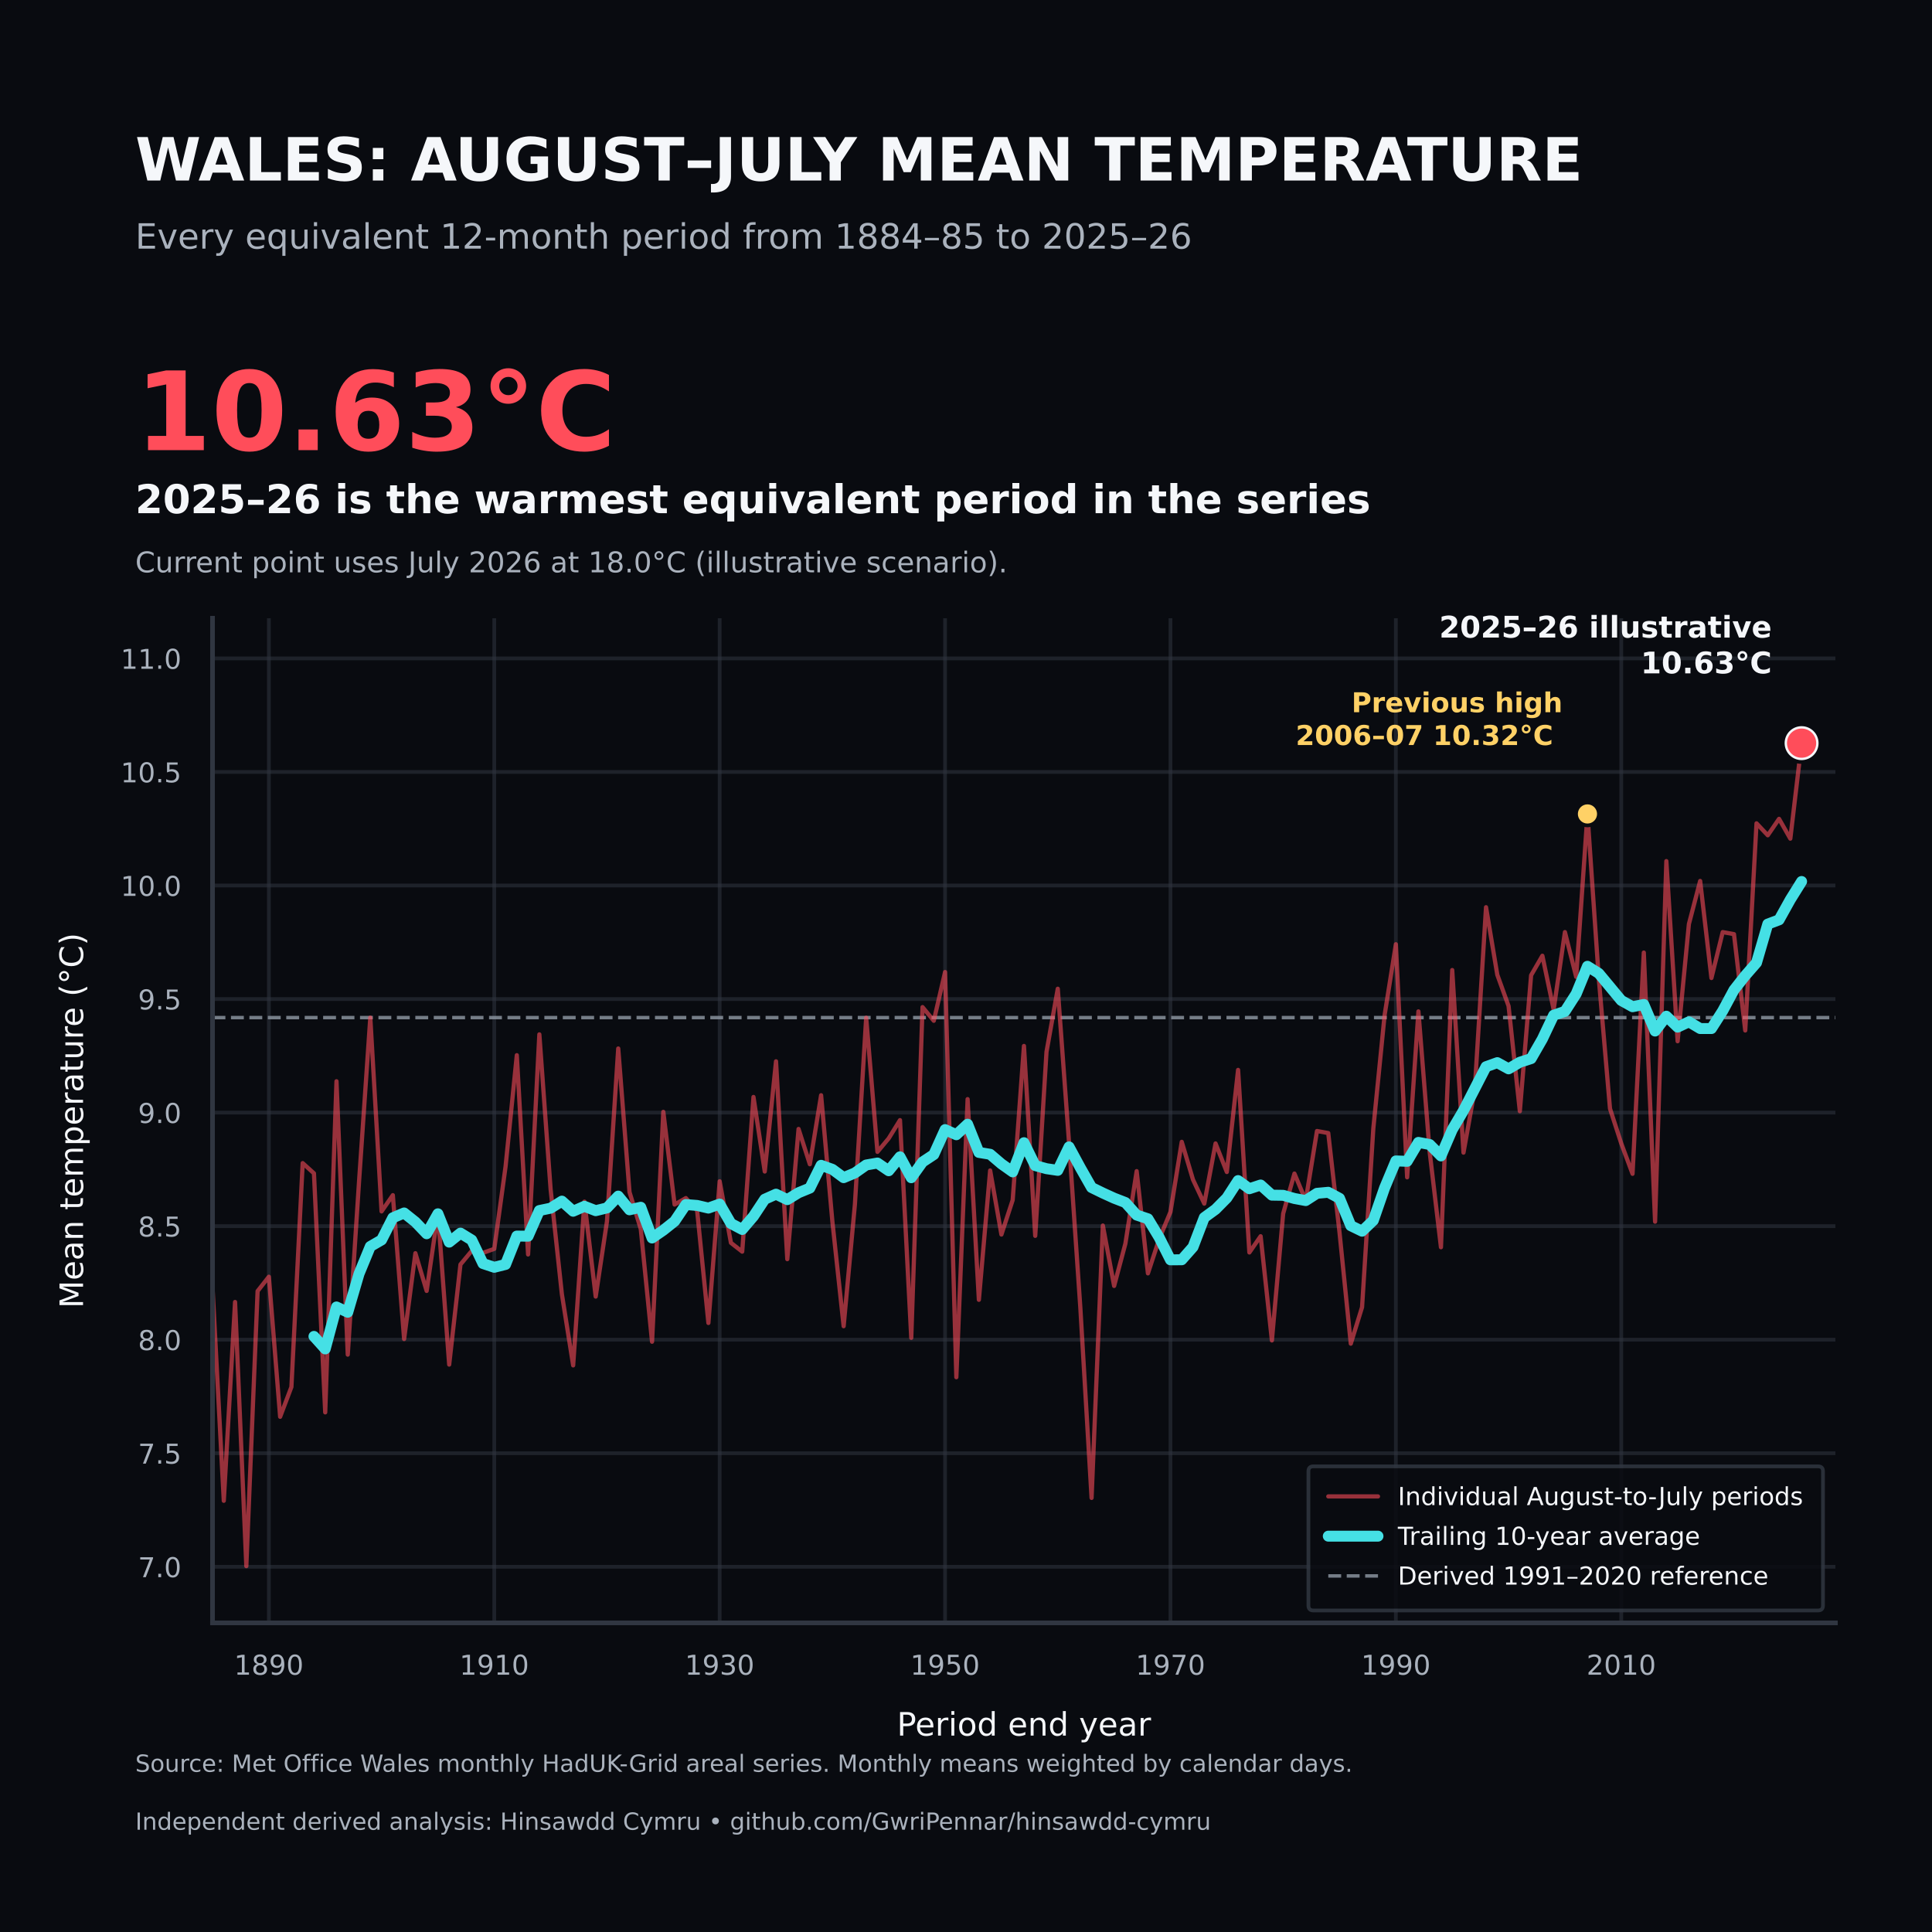
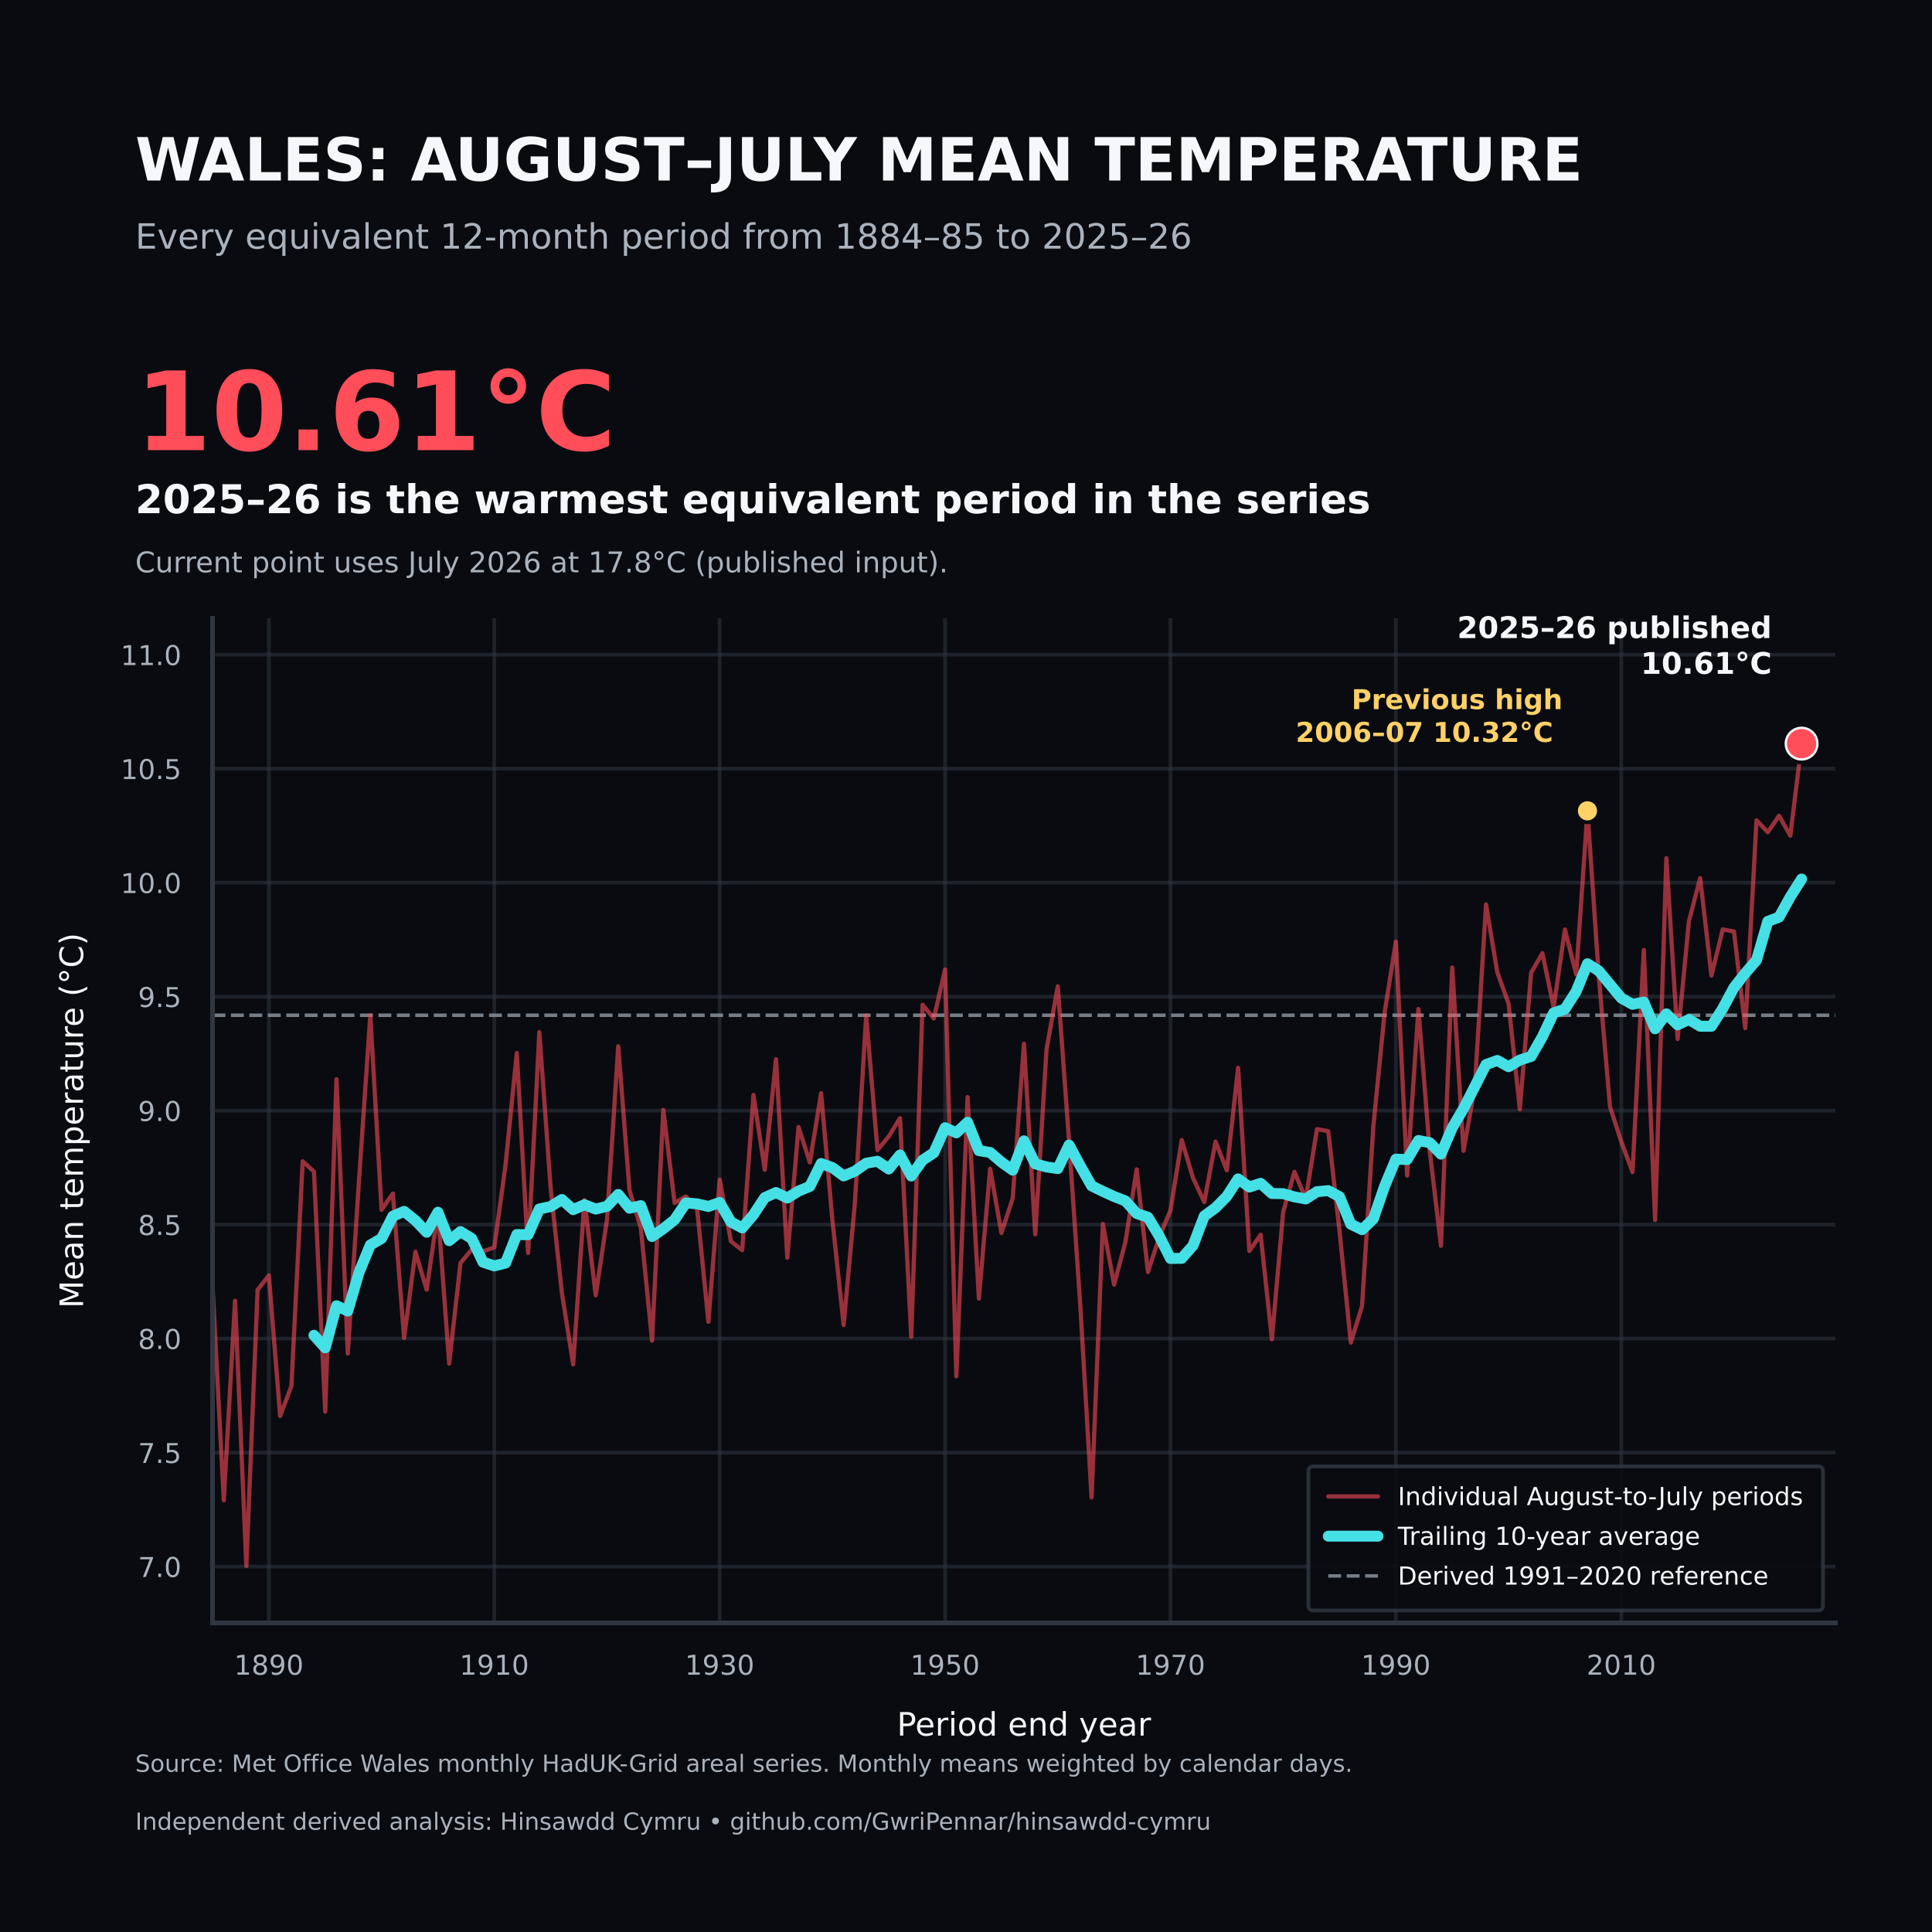
<svg xmlns="http://www.w3.org/2000/svg" xmlns:xlink="http://www.w3.org/1999/xlink" width="777.6pt" height="777.6pt" viewBox="0 0 777.6 777.6" version="1.1">
  <defs>
    <style type="text/css">*{stroke-linejoin: round; stroke-linecap: butt}</style>
  </defs>
  <g id="figure_1">
    <g id="patch_1">
      <path d="M 0 777.6  L 777.6 777.6  L 777.6 0  L 0 0  z " style="fill: #090b10" />
    </g>
    <g id="axes_1">
      <g id="patch_2">
        <path d="M 85.536 653.184  L 738.72 653.184  L 738.72 248.832  L 85.536 248.832  z " style="fill: #090b10" />
      </g>
      <g id="matplotlib.axis_1">
        <g id="xtick_1">
          <g id="line2d_1">
-             <path d="M 108.216 653.184  L 108.216 248.832  " clip-path="url(#p9ae86fd3af)" style="fill: none; stroke: #303641; stroke-opacity: 0.55; stroke-width: 1.5; stroke-linecap: round" />
+             <path d="M 108.216 653.184  L 108.216 248.832  " clip-path="url(#p92e3847555)" style="fill: none; stroke: #303641; stroke-opacity: 0.55; stroke-width: 1.5; stroke-linecap: round" />
          </g>
          <g id="text_1">
            <text style="font-size: 11px; font-family: 'DejaVu Sans'; text-anchor: middle; fill: #aab2bd" x="108.216" y="674.041" transform="rotate(-0 108.216 674.0414)">1890</text>
          </g>
        </g>
        <g id="xtick_2">
          <g id="line2d_2">
-             <path d="M 198.936 653.184  L 198.936 248.832  " clip-path="url(#p9ae86fd3af)" style="fill: none; stroke: #303641; stroke-opacity: 0.55; stroke-width: 1.5; stroke-linecap: round" />
+             <path d="M 198.936 653.184  L 198.936 248.832  " clip-path="url(#p92e3847555)" style="fill: none; stroke: #303641; stroke-opacity: 0.55; stroke-width: 1.5; stroke-linecap: round" />
          </g>
          <g id="text_2">
            <text style="font-size: 11px; font-family: 'DejaVu Sans'; text-anchor: middle; fill: #aab2bd" x="198.936" y="674.041" transform="rotate(-0 198.936 674.0414)">1910</text>
          </g>
        </g>
        <g id="xtick_3">
          <g id="line2d_3">
-             <path d="M 289.656 653.184  L 289.656 248.832  " clip-path="url(#p9ae86fd3af)" style="fill: none; stroke: #303641; stroke-opacity: 0.55; stroke-width: 1.5; stroke-linecap: round" />
+             <path d="M 289.656 653.184  L 289.656 248.832  " clip-path="url(#p92e3847555)" style="fill: none; stroke: #303641; stroke-opacity: 0.55; stroke-width: 1.5; stroke-linecap: round" />
          </g>
          <g id="text_3">
            <text style="font-size: 11px; font-family: 'DejaVu Sans'; text-anchor: middle; fill: #aab2bd" x="289.656" y="674.041" transform="rotate(-0 289.656 674.0414)">1930</text>
          </g>
        </g>
        <g id="xtick_4">
          <g id="line2d_4">
-             <path d="M 380.376 653.184  L 380.376 248.832  " clip-path="url(#p9ae86fd3af)" style="fill: none; stroke: #303641; stroke-opacity: 0.55; stroke-width: 1.5; stroke-linecap: round" />
+             <path d="M 380.376 653.184  L 380.376 248.832  " clip-path="url(#p92e3847555)" style="fill: none; stroke: #303641; stroke-opacity: 0.55; stroke-width: 1.5; stroke-linecap: round" />
          </g>
          <g id="text_4">
            <text style="font-size: 11px; font-family: 'DejaVu Sans'; text-anchor: middle; fill: #aab2bd" x="380.376" y="674.041" transform="rotate(-0 380.376 674.0414)">1950</text>
          </g>
        </g>
        <g id="xtick_5">
          <g id="line2d_5">
-             <path d="M 471.096 653.184  L 471.096 248.832  " clip-path="url(#p9ae86fd3af)" style="fill: none; stroke: #303641; stroke-opacity: 0.55; stroke-width: 1.5; stroke-linecap: round" />
+             <path d="M 471.096 653.184  L 471.096 248.832  " clip-path="url(#p92e3847555)" style="fill: none; stroke: #303641; stroke-opacity: 0.55; stroke-width: 1.5; stroke-linecap: round" />
          </g>
          <g id="text_5">
            <text style="font-size: 11px; font-family: 'DejaVu Sans'; text-anchor: middle; fill: #aab2bd" x="471.096" y="674.041" transform="rotate(-0 471.096 674.0414)">1970</text>
          </g>
        </g>
        <g id="xtick_6">
          <g id="line2d_6">
-             <path d="M 561.816 653.184  L 561.816 248.832  " clip-path="url(#p9ae86fd3af)" style="fill: none; stroke: #303641; stroke-opacity: 0.55; stroke-width: 1.5; stroke-linecap: round" />
+             <path d="M 561.816 653.184  L 561.816 248.832  " clip-path="url(#p92e3847555)" style="fill: none; stroke: #303641; stroke-opacity: 0.55; stroke-width: 1.5; stroke-linecap: round" />
          </g>
          <g id="text_6">
            <text style="font-size: 11px; font-family: 'DejaVu Sans'; text-anchor: middle; fill: #aab2bd" x="561.816" y="674.041" transform="rotate(-0 561.816 674.0414)">1990</text>
          </g>
        </g>
        <g id="xtick_7">
          <g id="line2d_7">
-             <path d="M 652.536 653.184  L 652.536 248.832  " clip-path="url(#p9ae86fd3af)" style="fill: none; stroke: #303641; stroke-opacity: 0.55; stroke-width: 1.5; stroke-linecap: round" />
+             <path d="M 652.536 653.184  L 652.536 248.832  " clip-path="url(#p92e3847555)" style="fill: none; stroke: #303641; stroke-opacity: 0.55; stroke-width: 1.5; stroke-linecap: round" />
          </g>
          <g id="text_7">
            <text style="font-size: 11px; font-family: 'DejaVu Sans'; text-anchor: middle; fill: #aab2bd" x="652.536" y="674.041" transform="rotate(-0 652.536 674.0414)">2010</text>
          </g>
        </g>
        <g id="text_8">
          <text style="font-size: 13px; font-family: 'DejaVu Sans'; text-anchor: middle; fill: #f5f7fa" x="412.128" y="698.562" transform="rotate(-0 412.128 698.562)">Period end year</text>
        </g>
      </g>
      <g id="matplotlib.axis_2">
        <g id="ytick_1">
          <g id="line2d_8">
-             <path d="M 85.536 630.608  L 738.72 630.608  " clip-path="url(#p9ae86fd3af)" style="fill: none; stroke: #303641; stroke-opacity: 0.55; stroke-width: 1.5; stroke-linecap: round" />
+             <path d="M 85.536 630.521  L 738.72 630.521  " clip-path="url(#p92e3847555)" style="fill: none; stroke: #303641; stroke-opacity: 0.55; stroke-width: 1.5; stroke-linecap: round" />
          </g>
          <g id="text_9">
-             <text style="font-size: 11px; font-family: 'DejaVu Sans'; text-anchor: end; fill: #aab2bd" x="73.036" y="634.787" transform="rotate(-0 73.036 634.7867)">7.0</text>
+             <text style="font-size: 11px; font-family: 'DejaVu Sans'; text-anchor: end; fill: #aab2bd" x="73.036" y="634.7" transform="rotate(-0 73.036 634.6996)">7.0</text>
          </g>
        </g>
        <g id="ytick_2">
          <g id="line2d_9">
-             <path d="M 85.536 584.907  L 738.72 584.907  " clip-path="url(#p9ae86fd3af)" style="fill: none; stroke: #303641; stroke-opacity: 0.55; stroke-width: 1.5; stroke-linecap: round" />
+             <path d="M 85.536 584.643  L 738.72 584.643  " clip-path="url(#p92e3847555)" style="fill: none; stroke: #303641; stroke-opacity: 0.55; stroke-width: 1.5; stroke-linecap: round" />
          </g>
          <g id="text_10">
-             <text style="font-size: 11px; font-family: 'DejaVu Sans'; text-anchor: end; fill: #aab2bd" x="73.036" y="589.085" transform="rotate(-0 73.036 589.0852)">7.5</text>
+             <text style="font-size: 11px; font-family: 'DejaVu Sans'; text-anchor: end; fill: #aab2bd" x="73.036" y="588.822" transform="rotate(-0 73.036 588.8221)">7.5</text>
          </g>
        </g>
        <g id="ytick_3">
          <g id="line2d_10">
-             <path d="M 85.536 539.205  L 738.72 539.205  " clip-path="url(#p9ae86fd3af)" style="fill: none; stroke: #303641; stroke-opacity: 0.55; stroke-width: 1.5; stroke-linecap: round" />
+             <path d="M 85.536 538.766  L 738.72 538.766  " clip-path="url(#p92e3847555)" style="fill: none; stroke: #303641; stroke-opacity: 0.55; stroke-width: 1.5; stroke-linecap: round" />
          </g>
          <g id="text_11">
-             <text style="font-size: 11px; font-family: 'DejaVu Sans'; text-anchor: end; fill: #aab2bd" x="73.036" y="543.384" transform="rotate(-0 73.036 543.3838)">8.0</text>
+             <text style="font-size: 11px; font-family: 'DejaVu Sans'; text-anchor: end; fill: #aab2bd" x="73.036" y="542.944" transform="rotate(-0 73.036 542.9445)">8.0</text>
          </g>
        </g>
        <g id="ytick_4">
          <g id="line2d_11">
-             <path d="M 85.536 493.504  L 738.72 493.504  " clip-path="url(#p9ae86fd3af)" style="fill: none; stroke: #303641; stroke-opacity: 0.55; stroke-width: 1.5; stroke-linecap: round" />
+             <path d="M 85.536 492.888  L 738.72 492.888  " clip-path="url(#p92e3847555)" style="fill: none; stroke: #303641; stroke-opacity: 0.55; stroke-width: 1.5; stroke-linecap: round" />
          </g>
          <g id="text_12">
-             <text style="font-size: 11px; font-family: 'DejaVu Sans'; text-anchor: end; fill: #aab2bd" x="73.036" y="497.682" transform="rotate(-0 73.036 497.6824)">8.5</text>
+             <text style="font-size: 11px; font-family: 'DejaVu Sans'; text-anchor: end; fill: #aab2bd" x="73.036" y="497.067" transform="rotate(-0 73.036 497.0669)">8.5</text>
          </g>
        </g>
        <g id="ytick_5">
          <g id="line2d_12">
-             <path d="M 85.536 447.802  L 738.72 447.802  " clip-path="url(#p9ae86fd3af)" style="fill: none; stroke: #303641; stroke-opacity: 0.55; stroke-width: 1.5; stroke-linecap: round" />
+             <path d="M 85.536 447.011  L 738.72 447.011  " clip-path="url(#p92e3847555)" style="fill: none; stroke: #303641; stroke-opacity: 0.55; stroke-width: 1.5; stroke-linecap: round" />
          </g>
          <g id="text_13">
-             <text style="font-size: 11px; font-family: 'DejaVu Sans'; text-anchor: end; fill: #aab2bd" x="73.036" y="451.981" transform="rotate(-0 73.036 451.9809)">9.0</text>
+             <text style="font-size: 11px; font-family: 'DejaVu Sans'; text-anchor: end; fill: #aab2bd" x="73.036" y="451.189" transform="rotate(-0 73.036 451.1893)">9.0</text>
          </g>
        </g>
        <g id="ytick_6">
          <g id="line2d_13">
-             <path d="M 85.536 402.101  L 738.72 402.101  " clip-path="url(#p9ae86fd3af)" style="fill: none; stroke: #303641; stroke-opacity: 0.55; stroke-width: 1.5; stroke-linecap: round" />
+             <path d="M 85.536 401.133  L 738.72 401.133  " clip-path="url(#p92e3847555)" style="fill: none; stroke: #303641; stroke-opacity: 0.55; stroke-width: 1.5; stroke-linecap: round" />
          </g>
          <g id="text_14">
-             <text style="font-size: 11px; font-family: 'DejaVu Sans'; text-anchor: end; fill: #aab2bd" x="73.036" y="406.28" transform="rotate(-0 73.036 406.2795)">9.5</text>
+             <text style="font-size: 11px; font-family: 'DejaVu Sans'; text-anchor: end; fill: #aab2bd" x="73.036" y="405.312" transform="rotate(-0 73.036 405.3117)">9.5</text>
          </g>
        </g>
        <g id="ytick_7">
          <g id="line2d_14">
-             <path d="M 85.536 356.399  L 738.72 356.399  " clip-path="url(#p9ae86fd3af)" style="fill: none; stroke: #303641; stroke-opacity: 0.55; stroke-width: 1.5; stroke-linecap: round" />
+             <path d="M 85.536 355.255  L 738.72 355.255  " clip-path="url(#p92e3847555)" style="fill: none; stroke: #303641; stroke-opacity: 0.55; stroke-width: 1.5; stroke-linecap: round" />
          </g>
          <g id="text_15">
-             <text style="font-size: 11px; font-family: 'DejaVu Sans'; text-anchor: end; fill: #aab2bd" x="73.036" y="360.578" transform="rotate(-0 73.036 360.5781)">10.0</text>
+             <text style="font-size: 11px; font-family: 'DejaVu Sans'; text-anchor: end; fill: #aab2bd" x="73.036" y="359.434" transform="rotate(-0 73.036 359.4341)">10.0</text>
          </g>
        </g>
        <g id="ytick_8">
          <g id="line2d_15">
-             <path d="M 85.536 310.698  L 738.72 310.698  " clip-path="url(#p9ae86fd3af)" style="fill: none; stroke: #303641; stroke-opacity: 0.55; stroke-width: 1.5; stroke-linecap: round" />
+             <path d="M 85.536 309.378  L 738.72 309.378  " clip-path="url(#p92e3847555)" style="fill: none; stroke: #303641; stroke-opacity: 0.55; stroke-width: 1.5; stroke-linecap: round" />
          </g>
          <g id="text_16">
-             <text style="font-size: 11px; font-family: 'DejaVu Sans'; text-anchor: end; fill: #aab2bd" x="73.036" y="314.877" transform="rotate(-0 73.036 314.8766)">10.5</text>
+             <text style="font-size: 11px; font-family: 'DejaVu Sans'; text-anchor: end; fill: #aab2bd" x="73.036" y="313.557" transform="rotate(-0 73.036 313.5566)">10.5</text>
          </g>
        </g>
        <g id="ytick_9">
          <g id="line2d_16">
-             <path d="M 85.536 264.997  L 738.72 264.997  " clip-path="url(#p9ae86fd3af)" style="fill: none; stroke: #303641; stroke-opacity: 0.55; stroke-width: 1.5; stroke-linecap: round" />
+             <path d="M 85.536 263.5  L 738.72 263.5  " clip-path="url(#p92e3847555)" style="fill: none; stroke: #303641; stroke-opacity: 0.55; stroke-width: 1.5; stroke-linecap: round" />
          </g>
          <g id="text_17">
-             <text style="font-size: 11px; font-family: 'DejaVu Sans'; text-anchor: end; fill: #aab2bd" x="73.036" y="269.175" transform="rotate(-0 73.036 269.1752)">11.0</text>
+             <text style="font-size: 11px; font-family: 'DejaVu Sans'; text-anchor: end; fill: #aab2bd" x="73.036" y="267.679" transform="rotate(-0 73.036 267.679)">11.0</text>
          </g>
        </g>
        <g id="text_18">
          <text style="font-size: 13px; font-family: 'DejaVu Sans'; text-anchor: middle; fill: #f5f7fa" x="33.421" y="451.008" transform="rotate(-90 33.42077 451.008)">Mean temperature (°C)</text>
        </g>
      </g>
      <g id="FillBetweenPolyCollection_1" />
      <g id="FillBetweenPolyCollection_2" />
      <g id="line2d_17">
-         <path d="M 85.536 409.563  L 738.72 409.563  " clip-path="url(#p9ae86fd3af)" style="fill: none; stroke-dasharray: 5.18,2.24; stroke-dashoffset: 0; stroke: #89919c; stroke-opacity: 0.85; stroke-width: 1.4" />
+         <path d="M 85.536 408.624  L 738.72 408.624  " clip-path="url(#p92e3847555)" style="fill: none; stroke-dasharray: 5.18,2.24; stroke-dashoffset: 0; stroke: #89919c; stroke-opacity: 0.85; stroke-width: 1.4" />
      </g>
      <g id="line2d_18">
-         <path d="M 85.536 518.045  L 90.072 604.039  L 94.608 524.03  L 99.144 630.333  L 103.68 519.647  L 108.216 513.863  L 112.752 570.232  L 117.288 558.235  L 121.824 468.136  L 126.36 472.243  L 130.896 568.454  L 135.432 435.191  L 139.968 545.215  L 144.504 475.649  L 149.04 409.588  L 153.576 487.569  L 158.112 481.033  L 162.648 538.93  L 167.184 504.397  L 171.72 519.576  L 176.256 488.195  L 180.792 549.222  L 185.328 508.929  L 189.864 503.468  L 194.4 504.247  L 198.936 502.644  L 203.472 469.589  L 208.008 424.702  L 212.544 504.898  L 217.08 416.325  L 221.616 478.704  L 226.152 520.9  L 230.688 549.547  L 235.224 483.637  L 239.76 521.851  L 244.296 491.556  L 248.832 422.009  L 253.368 479.806  L 257.904 494.706  L 262.44 540.029  L 266.976 447.502  L 271.512 484.814  L 276.048 482.21  L 280.584 487.235  L 285.12 532.469  L 289.656 475.448  L 294.192 500.215  L 298.728 503.768  L 303.264 441.517  L 307.8 471.517  L 312.336 427.168  L 316.872 506.79  L 321.408 454.388  L 325.944 468.587  L 330.48 440.816  L 335.016 491.581  L 339.552 533.771  L 344.088 484.714  L 348.624 409.613  L 353.16 463.61  L 357.696 458.17  L 362.232 450.832  L 366.768 538.454  L 371.304 405.347  L 375.84 410.84  L 380.376 391.233  L 384.912 554.305  L 389.448 442.383  L 393.984 523.153  L 398.52 471.091  L 403.056 496.884  L 407.592 482.99  L 412.128 420.982  L 416.664 497.41  L 421.2 423.361  L 425.736 397.955  L 430.272 459.872  L 434.808 526.183  L 439.344 602.887  L 443.88 493.254  L 448.416 517.569  L 452.952 500.54  L 457.488 471.367  L 462.024 512.508  L 466.56 498.687  L 471.096 487.769  L 475.632 459.572  L 480.168 474.799  L 484.704 484.439  L 489.24 460.223  L 493.776 471.717  L 498.312 430.62  L 502.848 504.096  L 507.384 497.56  L 511.92 539.506  L 516.456 488.459  L 520.992 472.343  L 525.528 483.186  L 530.064 455.215  L 534.6 456.043  L 539.136 496.058  L 543.672 540.808  L 548.208 526.133  L 552.744 454.17  L 557.28 408.587  L 561.816 380.039  L 566.352 473.846  L 570.888 407.071  L 575.424 463.704  L 579.96 501.993  L 584.496 390.431  L 589.032 463.91  L 593.568 438.537  L 598.104 365.139  L 602.64 392.334  L 607.176 404.923  L 611.712 447.251  L 616.248 392.535  L 620.784 384.672  L 625.32 406.346  L 629.856 375.156  L 634.392 393.186  L 638.928 327.601  L 643.464 393.535  L 648 446.225  L 652.536 460.223  L 657.072 472.443  L 661.608 383.396  L 666.144 491.701  L 670.68 346.583  L 675.216 419.079  L 679.752 371.933  L 684.288 354.571  L 688.824 393.637  L 693.36 375.156  L 697.896 375.979  L 702.432 414.747  L 706.968 331.382  L 711.504 336.191  L 716.04 329.578  L 720.576 337.543  L 725.112 299.104  L 725.112 299.104  " clip-path="url(#p9ae86fd3af)" style="fill: none; stroke: #ff4d5a; stroke-opacity: 0.58; stroke-width: 1.7; stroke-linecap: round" />
+         <path d="M 85.536 517.524  L 90.072 603.849  L 94.608 523.532  L 99.144 630.245  L 103.68 519.133  L 108.216 513.326  L 112.752 569.912  L 117.288 557.869  L 121.824 467.423  L 126.36 471.546  L 130.896 568.127  L 135.432 434.35  L 139.968 544.799  L 144.504 474.965  L 149.04 408.649  L 153.576 486.93  L 158.112 480.369  L 162.648 538.489  L 167.184 503.823  L 171.72 519.061  L 176.256 487.559  L 180.792 548.821  L 185.328 508.373  L 189.864 502.891  L 194.4 503.673  L 198.936 502.064  L 203.472 468.881  L 208.008 423.821  L 212.544 504.326  L 217.08 415.412  L 221.616 478.031  L 226.152 520.39  L 230.688 549.148  L 235.224 482.984  L 239.76 521.345  L 244.296 490.933  L 248.832 421.118  L 253.368 479.137  L 257.904 494.095  L 262.44 539.593  L 266.976 446.709  L 271.512 484.165  L 276.048 481.551  L 280.584 486.596  L 285.12 532.003  L 289.656 474.763  L 294.192 499.625  L 298.728 503.192  L 303.264 440.701  L 307.8 470.817  L 312.336 426.297  L 316.872 506.225  L 321.408 453.622  L 325.944 467.875  L 330.48 439.997  L 335.016 490.958  L 339.552 533.311  L 344.088 484.065  L 348.624 408.675  L 353.16 462.88  L 357.696 457.418  L 362.232 450.052  L 366.768 538.012  L 371.304 404.392  L 375.84 409.906  L 380.376 390.223  L 384.912 553.924  L 389.448 441.57  L 393.984 522.652  L 398.52 470.389  L 403.056 496.282  L 407.592 482.334  L 412.128 420.087  L 416.664 496.81  L 421.2 422.476  L 425.736 396.971  L 430.272 459.127  L 434.808 525.694  L 439.344 602.693  L 443.88 492.638  L 448.416 517.046  L 452.952 499.952  L 457.488 470.666  L 462.024 511.966  L 466.56 498.092  L 471.096 487.131  L 475.632 458.826  L 480.168 474.111  L 484.704 483.788  L 489.24 459.479  L 493.776 471.018  L 498.312 429.763  L 502.848 503.522  L 507.384 496.961  L 511.92 539.067  L 516.456 487.824  L 520.992 471.646  L 525.528 482.531  L 530.064 454.452  L 534.6 455.284  L 539.136 495.452  L 543.672 540.375  L 548.208 525.643  L 552.744 453.403  L 557.28 407.644  L 561.816 378.986  L 566.352 473.155  L 570.888 406.122  L 575.424 462.974  L 579.96 501.41  L 584.496 389.419  L 589.032 463.181  L 593.568 437.709  L 598.104 364.029  L 602.64 391.329  L 607.176 403.966  L 611.712 446.458  L 616.248 391.53  L 620.784 383.637  L 625.32 405.395  L 629.856 374.084  L 634.392 392.184  L 638.928 326.346  L 643.464 392.534  L 648 445.427  L 652.536 459.479  L 657.072 471.747  L 661.608 382.356  L 666.144 491.078  L 670.68 345.401  L 675.216 418.177  L 679.752 370.849  L 684.288 353.42  L 688.824 392.636  L 693.36 374.084  L 697.896 374.91  L 702.432 413.828  L 706.968 330.142  L 711.504 334.969  L 716.04 328.331  L 720.576 336.326  L 725.112 299.297  L 725.112 299.297  " clip-path="url(#p92e3847555)" style="fill: none; stroke: #ff4d5a; stroke-opacity: 0.58; stroke-width: 1.7; stroke-linecap: round" />
      </g>
      <g id="patch_3">
        <path d="M 85.536 653.184  L 85.536 248.832  " style="fill: none; stroke: #303641; stroke-width: 1.875; stroke-linejoin: miter; stroke-linecap: square" />
      </g>
      <g id="patch_4">
        <path d="M 85.536 653.184  L 738.72 653.184  " style="fill: none; stroke: #303641; stroke-width: 1.875; stroke-linejoin: miter; stroke-linecap: square" />
      </g>
      <g id="text_19">
-         <text style="font-weight: 700; font-size: 11px; font-family: 'DejaVu Sans'; fill: #ffd166" transform="translate(543.9685 286.6554)">Previous high</text>
-         <text style="font-weight: 700; font-size: 11px; font-family: 'DejaVu Sans'; fill: #ffd166" transform="translate(521.4821 299.8576)">2006–07  10.32°C</text>
+         <text style="font-weight: 700; font-size: 11px; font-family: 'DejaVu Sans'; fill: #ffd166" transform="translate(543.9685 285.4005)">Previous high</text>
+         <text style="font-weight: 700; font-size: 11px; font-family: 'DejaVu Sans'; fill: #ffd166" transform="translate(521.4821 298.6027)">2006–07  10.32°C</text>
      </g>
      <g id="text_20">
-         <text style="font-weight: 700; font-size: 12px; font-family: 'DejaVu Sans'; fill: #f5f7fa" transform="translate(579.2501 256.6172)">2025–26 illustrative</text>
-         <text style="font-weight: 700; font-size: 12px; font-family: 'DejaVu Sans'; fill: #f5f7fa" transform="translate(660.3495 271.0196)">10.63°C</text>
+         <text style="font-weight: 700; font-size: 12px; font-family: 'DejaVu Sans'; fill: #f5f7fa" transform="translate(586.4764 256.811)">2025–26 published</text>
+         <text style="font-weight: 700; font-size: 12px; font-family: 'DejaVu Sans'; fill: #f5f7fa" transform="translate(660.3495 271.2134)">10.61°C</text>
      </g>
      <g id="line2d_19">
-         <path d="M 126.36 537.88  L 130.896 542.921  L 135.432 526.036  L 139.968 528.155  L 144.504 512.686  L 149.04 501.681  L 153.576 499.051  L 158.112 490.131  L 162.648 488.201  L 167.184 491.827  L 171.72 496.56  L 176.256 488.534  L 180.792 499.937  L 185.328 496.309  L 189.864 499.091  L 194.4 508.556  L 198.936 510.064  L 203.472 508.92  L 208.008 497.497  L 212.544 497.547  L 217.08 487.222  L 221.616 486.273  L 226.152 483.44  L 230.688 487.502  L 235.224 485.519  L 239.76 487.28  L 244.296 486.171  L 248.832 481.413  L 253.368 486.923  L 257.904 485.904  L 262.44 498.274  L 266.976 495.154  L 271.512 491.546  L 276.048 484.812  L 280.584 485.172  L 285.12 486.234  L 289.656 484.623  L 294.192 492.443  L 298.728 494.84  L 303.264 489.521  L 307.8 482.669  L 312.336 480.636  L 316.872 482.834  L 321.408 480.051  L 325.944 478.187  L 330.48 469.021  L 335.016 470.635  L 339.552 473.99  L 344.088 472.085  L 348.624 468.894  L 353.16 468.104  L 357.696 471.204  L 362.232 465.608  L 366.768 474.015  L 371.304 467.691  L 375.84 464.693  L 380.376 454.658  L 384.912 456.712  L 389.448 452.479  L 393.984 463.833  L 398.52 464.581  L 403.056 468.452  L 407.592 471.668  L 412.128 459.921  L 416.664 469.127  L 421.2 470.379  L 425.736 471.052  L 430.272 461.608  L 434.808 469.988  L 439.344 477.962  L 443.88 480.178  L 448.416 482.246  L 452.952 484.001  L 457.488 489.04  L 462.024 490.55  L 466.56 498.082  L 471.096 507.064  L 475.632 507.034  L 480.168 501.895  L 484.704 490.05  L 489.24 486.747  L 493.776 482.162  L 498.312 475.17  L 502.848 478.443  L 507.384 476.948  L 511.92 481.03  L 516.456 481.099  L 520.992 482.376  L 525.528 483.215  L 530.064 480.293  L 534.6 479.875  L 539.136 482.309  L 543.672 493.327  L 548.208 495.531  L 552.744 491.192  L 557.28 478.1  L 561.816 467.258  L 566.352 467.409  L 570.888 459.797  L 575.424 460.646  L 579.96 465.241  L 584.496 454.678  L 589.032 446.988  L 598.104 429.326  L 602.64 427.7  L 607.176 430.189  L 611.712 427.529  L 616.248 426.076  L 620.784 418.173  L 625.32 408.608  L 629.856 407.08  L 634.392 400.008  L 638.928 388.914  L 643.464 391.754  L 652.536 402.673  L 657.072 405.192  L 661.608 404.278  L 666.144 414.981  L 670.68 409.005  L 675.216 413.397  L 679.752 411.272  L 684.288 413.969  L 688.824 413.979  L 693.36 406.872  L 697.896 398.448  L 702.432 392.678  L 706.968 387.477  L 711.504 371.926  L 716.04 370.225  L 720.576 362.072  L 725.112 354.789  L 725.112 354.789  " clip-path="url(#p9ae86fd3af)" style="fill: none; stroke: #45e0e5; stroke-width: 4.4; stroke-linecap: round" />
+         <path d="M 126.36 537.436  L 130.896 542.496  L 135.432 525.546  L 139.968 527.673  L 144.504 512.145  L 149.04 501.097  L 153.576 498.457  L 158.112 489.503  L 162.648 487.565  L 167.184 491.205  L 171.72 495.956  L 176.256 487.9  L 180.792 499.347  L 185.328 495.704  L 189.864 498.497  L 194.4 507.999  L 198.936 509.512  L 203.472 508.364  L 208.008 496.897  L 212.544 496.947  L 217.08 486.582  L 221.616 485.629  L 226.152 482.786  L 230.688 486.864  L 235.224 484.873  L 239.76 486.64  L 244.296 485.527  L 248.832 480.751  L 253.368 486.282  L 257.904 485.259  L 262.44 497.677  L 266.976 494.545  L 271.512 490.923  L 276.048 484.163  L 280.584 484.524  L 285.12 485.59  L 289.656 483.973  L 294.192 491.824  L 298.728 494.229  L 303.264 488.89  L 307.8 482.012  L 312.336 479.971  L 316.872 482.177  L 321.408 479.384  L 325.944 477.512  L 330.48 468.311  L 335.016 469.931  L 339.552 473.299  L 344.088 471.387  L 348.624 468.184  L 353.16 467.39  L 357.696 470.503  L 362.232 464.885  L 366.768 473.324  L 371.304 466.976  L 375.84 463.967  L 380.376 453.893  L 384.912 455.955  L 389.448 451.705  L 393.984 463.103  L 398.52 463.854  L 403.056 467.74  L 407.592 470.968  L 412.128 459.176  L 416.664 468.418  L 421.2 469.675  L 425.736 470.35  L 430.272 460.87  L 434.808 469.282  L 439.344 477.286  L 443.88 479.511  L 448.416 481.588  L 452.952 483.349  L 457.488 488.407  L 462.024 489.923  L 466.56 497.484  L 471.096 506.5  L 475.632 506.47  L 480.168 501.312  L 484.704 489.422  L 489.24 486.106  L 493.776 481.503  L 498.312 474.484  L 502.848 477.77  L 507.384 476.269  L 511.92 480.367  L 516.456 480.436  L 520.992 481.718  L 525.528 482.56  L 530.064 479.626  L 534.6 479.207  L 539.136 481.65  L 543.672 492.711  L 548.208 494.924  L 552.744 490.568  L 557.28 477.425  L 561.816 466.542  L 566.352 466.692  L 570.888 459.052  L 575.424 459.904  L 579.96 464.516  L 584.496 453.913  L 589.032 446.194  L 598.104 428.463  L 602.64 426.831  L 607.176 429.329  L 611.712 426.66  L 616.248 425.2  L 620.784 417.267  L 625.32 407.665  L 629.856 406.132  L 634.392 399.032  L 638.928 387.896  L 643.464 390.746  L 652.536 401.707  L 657.072 404.236  L 661.608 403.319  L 666.144 414.063  L 670.68 408.064  L 675.216 412.473  L 679.752 410.339  L 684.288 413.047  L 688.824 413.057  L 693.36 405.923  L 697.896 397.466  L 702.432 391.674  L 706.968 386.453  L 711.504 370.842  L 716.04 369.135  L 720.576 360.949  L 725.112 353.794  L 725.112 353.794  " clip-path="url(#p92e3847555)" style="fill: none; stroke: #45e0e5; stroke-width: 4.4; stroke-linecap: round" />
      </g>
      <g id="legend_1">
        <g id="patch_5">
          <path d="M 528.618 648.184  L 731.72 648.184  Q 733.72 648.184 733.72 646.184  L 733.72 592.182  Q 733.72 590.182 731.72 590.182  L 528.618 590.182  Q 526.618 590.182 526.618 592.182  L 526.618 646.184  Q 526.618 648.184 528.618 648.184  z " style="fill: #090b10; opacity: 0.85; stroke: #303641; stroke-width: 1.5; stroke-linejoin: miter" />
        </g>
        <g id="line2d_20">
          <path d="M 534.618 602.28  L 544.618 602.28  L 554.618 602.28  " style="fill: none; stroke: #ff4d5a; stroke-opacity: 0.58; stroke-width: 1.7; stroke-linecap: round" />
        </g>
        <g id="text_21">
          <text style="font-size: 10px; font-family: 'DejaVu Sans'; text-anchor: start; fill: #f5f7fa" x="562.618" y="605.78" transform="rotate(-0 562.6184 605.7801)">Individual August-to-July periods</text>
        </g>
        <g id="line2d_21">
          <path d="M 534.618 618.281  L 544.618 618.281  L 554.618 618.281  " style="fill: none; stroke: #45e0e5; stroke-width: 4.4; stroke-linecap: round" />
        </g>
        <g id="text_22">
          <text style="font-size: 10px; font-family: 'DejaVu Sans'; text-anchor: start; fill: #f5f7fa" x="562.618" y="621.781" transform="rotate(-0 562.6184 621.7809)">Trailing 10-year average</text>
        </g>
        <g id="line2d_22">
          <path d="M 534.618 634.282  L 544.618 634.282  L 554.618 634.282  " style="fill: none; stroke-dasharray: 5.18,2.24; stroke-dashoffset: 0; stroke: #89919c; stroke-opacity: 0.85; stroke-width: 1.4" />
        </g>
        <g id="text_23">
          <text style="font-size: 10px; font-family: 'DejaVu Sans'; text-anchor: start; fill: #f5f7fa" x="562.618" y="637.782" transform="rotate(-0 562.6184 637.7817)">Derived 1991–2020 reference</text>
        </g>
      </g>
      <g id="PathCollection_1">
        <defs>
-           <path id="meece3a36f0" d="M 0 4.61  C 1.223 4.61 2.395 4.124 3.26 3.26  C 4.124 2.395 4.61 1.223 4.61 0  C 4.61 -1.223 4.124 -2.395 3.26 -3.26  C 2.395 -4.124 1.223 -4.61 0 -4.61  C -1.223 -4.61 -2.395 -4.124 -3.26 -3.26  C -4.124 -2.395 -4.61 -1.223 -4.61 0  C -4.61 1.223 -4.124 2.395 -3.26 3.26  C -2.395 4.124 -1.223 4.61 0 4.61  z " style="stroke: #090b10; stroke-width: 1.5" />
+           <path id="m9f4fb54d60" d="M 0 4.61  C 1.223 4.61 2.395 4.124 3.26 3.26  C 4.124 2.395 4.61 1.223 4.61 0  C 4.61 -1.223 4.124 -2.395 3.26 -3.26  C 2.395 -4.124 1.223 -4.61 0 -4.61  C -1.223 -4.61 -2.395 -4.124 -3.26 -3.26  C -4.124 -2.395 -4.61 -1.223 -4.61 0  C -4.61 1.223 -4.124 2.395 -3.26 3.26  C -2.395 4.124 -1.223 4.61 0 4.61  z " style="stroke: #090b10; stroke-width: 1.5" />
        </defs>
-         <g clip-path="url(#p9ae86fd3af)">
-           <use xlink:href="#meece3a36f0" x="638.928" y="327.601" style="fill: #ffd166; stroke: #090b10; stroke-width: 1.5" />
+         <g clip-path="url(#p92e3847555)">
+           <use xlink:href="#m9f4fb54d60" x="638.928" y="326.346" style="fill: #ffd166; stroke: #090b10; stroke-width: 1.5" />
        </g>
      </g>
      <g id="PathCollection_2">
        <defs>
-           <path id="m9dea62ea63" d="M 0 7.583  C 2.011 7.583 3.94 6.784 5.362 5.362  C 6.784 3.94 7.583 2.011 7.583 0  C 7.583 -2.011 6.784 -3.94 5.362 -5.362  C 3.94 -6.784 2.011 -7.583 0 -7.583  C -2.011 -7.583 -3.94 -6.784 -5.362 -5.362  C -6.784 -3.94 -7.583 -2.011 -7.583 0  C -7.583 2.011 -6.784 3.94 -5.362 5.362  C -3.94 6.784 -2.011 7.583 0 7.583  z " style="stroke: #090b10; stroke-width: 1.5" />
+           <path id="m2e2499aec4" d="M 0 7.583  C 2.011 7.583 3.94 6.784 5.362 5.362  C 6.784 3.94 7.583 2.011 7.583 0  C 7.583 -2.011 6.784 -3.94 5.362 -5.362  C 3.94 -6.784 2.011 -7.583 0 -7.583  C -2.011 -7.583 -3.94 -6.784 -5.362 -5.362  C -6.784 -3.94 -7.583 -2.011 -7.583 0  C -7.583 2.011 -6.784 3.94 -5.362 5.362  C -3.94 6.784 -2.011 7.583 0 7.583  z " style="stroke: #090b10; stroke-width: 1.5" />
        </defs>
-         <g clip-path="url(#p9ae86fd3af)">
-           <use xlink:href="#m9dea62ea63" x="725.112" y="299.104" style="fill: #f5f7fa; stroke: #090b10; stroke-width: 1.5" />
+         <g clip-path="url(#p92e3847555)">
+           <use xlink:href="#m2e2499aec4" x="725.112" y="299.297" style="fill: #f5f7fa; stroke: #090b10; stroke-width: 1.5" />
        </g>
      </g>
      <g id="PathCollection_3">
        <defs>
-           <path id="m180e57a306" d="M 0 5.123  C 1.359 5.123 2.662 4.584 3.623 3.623  C 4.584 2.662 5.123 1.359 5.123 0  C 5.123 -1.359 4.584 -2.662 3.623 -3.623  C 2.662 -4.584 1.359 -5.123 0 -5.123  C -1.359 -5.123 -2.662 -4.584 -3.623 -3.623  C -4.584 -2.662 -5.123 -1.359 -5.123 0  C -5.123 1.359 -4.584 2.662 -3.623 3.623  C -2.662 4.584 -1.359 5.123 0 5.123  z " style="stroke: #ff4d5a; stroke-width: 1.5" />
+           <path id="mbb8e8201a1" d="M 0 5.123  C 1.359 5.123 2.662 4.584 3.623 3.623  C 4.584 2.662 5.123 1.359 5.123 0  C 5.123 -1.359 4.584 -2.662 3.623 -3.623  C 2.662 -4.584 1.359 -5.123 0 -5.123  C -1.359 -5.123 -2.662 -4.584 -3.623 -3.623  C -4.584 -2.662 -5.123 -1.359 -5.123 0  C -5.123 1.359 -4.584 2.662 -3.623 3.623  C -2.662 4.584 -1.359 5.123 0 5.123  z " style="stroke: #ff4d5a; stroke-width: 1.5" />
        </defs>
-         <g clip-path="url(#p9ae86fd3af)">
-           <use xlink:href="#m180e57a306" x="725.112" y="299.104" style="fill: #ff4d5a; stroke: #ff4d5a; stroke-width: 1.5" />
+         <g clip-path="url(#p92e3847555)">
+           <use xlink:href="#mbb8e8201a1" x="725.112" y="299.297" style="fill: #ff4d5a; stroke: #ff4d5a; stroke-width: 1.5" />
        </g>
      </g>
    </g>
    <g id="text_24">
      <text style="font-weight: 700; font-size: 24px; font-family: 'DejaVu Sans'; text-anchor: start; fill: #f5f7fa" x="54.432" y="72.666" transform="rotate(-0 54.432 72.66638)">WALES: AUGUST–JULY MEAN TEMPERATURE</text>
    </g>
    <g id="text_25">
      <text style="font-size: 14px; font-family: 'DejaVu Sans'; text-anchor: start; fill: #aab2bd" x="54.432" y="100.062" transform="rotate(-0 54.432 100.0618)">Every equivalent 12-month period from 1884–85 to 2025–26</text>
    </g>
    <g id="text_26">
-       <text style="font-weight: 700; font-size: 44px; font-family: 'DejaVu Sans'; text-anchor: start; fill: #ff4d5a" x="54.432" y="181.174" transform="rotate(-0 54.432 181.1737)">10.63°C</text>
+       <text style="font-weight: 700; font-size: 44px; font-family: 'DejaVu Sans'; text-anchor: start; fill: #ff4d5a" x="54.432" y="181.174" transform="rotate(-0 54.432 181.1737)">10.61°C</text>
    </g>
    <g id="text_27">
      <text style="font-weight: 700; font-size: 16px; font-family: 'DejaVu Sans'; text-anchor: start; fill: #f5f7fa" x="54.432" y="206.558" transform="rotate(-0 54.432 206.5575)">2025–26 is the warmest equivalent period in the series</text>
    </g>
    <g id="text_28">
-       <text style="font-size: 11.5px; font-family: 'DejaVu Sans'; text-anchor: start; fill: #aab2bd" x="54.432" y="230.354" transform="rotate(-0 54.432 230.3542)">Current point uses July 2026 at 18.0°C (illustrative scenario).</text>
+       <text style="font-size: 11.5px; font-family: 'DejaVu Sans'; text-anchor: start; fill: #aab2bd" x="54.432" y="230.354" transform="rotate(-0 54.432 230.3542)">Current point uses July 2026 at 17.8°C (published input).</text>
    </g>
    <g id="text_29">
      <text style="font-size: 9.5px; font-family: 'DejaVu Sans'; text-anchor: start; fill: #aab2bd" x="54.432" y="713.11" transform="rotate(-0 54.432 713.1098)">Source: Met Office Wales monthly HadUK-Grid areal series. Monthly means weighted by calendar days.</text>
    </g>
    <g id="text_30">
      <text style="font-size: 9.5px; font-family: 'DejaVu Sans'; text-anchor: start; fill: #aab2bd" x="54.432" y="736.438" transform="rotate(-0 54.432 736.4378)">Independent derived analysis: Hinsawdd Cymru • github.com/GwriPennar/hinsawdd-cymru</text>
    </g>
  </g>
  <defs>
-     <clipPath id="p9ae86fd3af">
+     <clipPath id="p92e3847555">
      <rect x="85.536" y="248.832" width="653.184" height="404.352" />
    </clipPath>
  </defs>
</svg>
